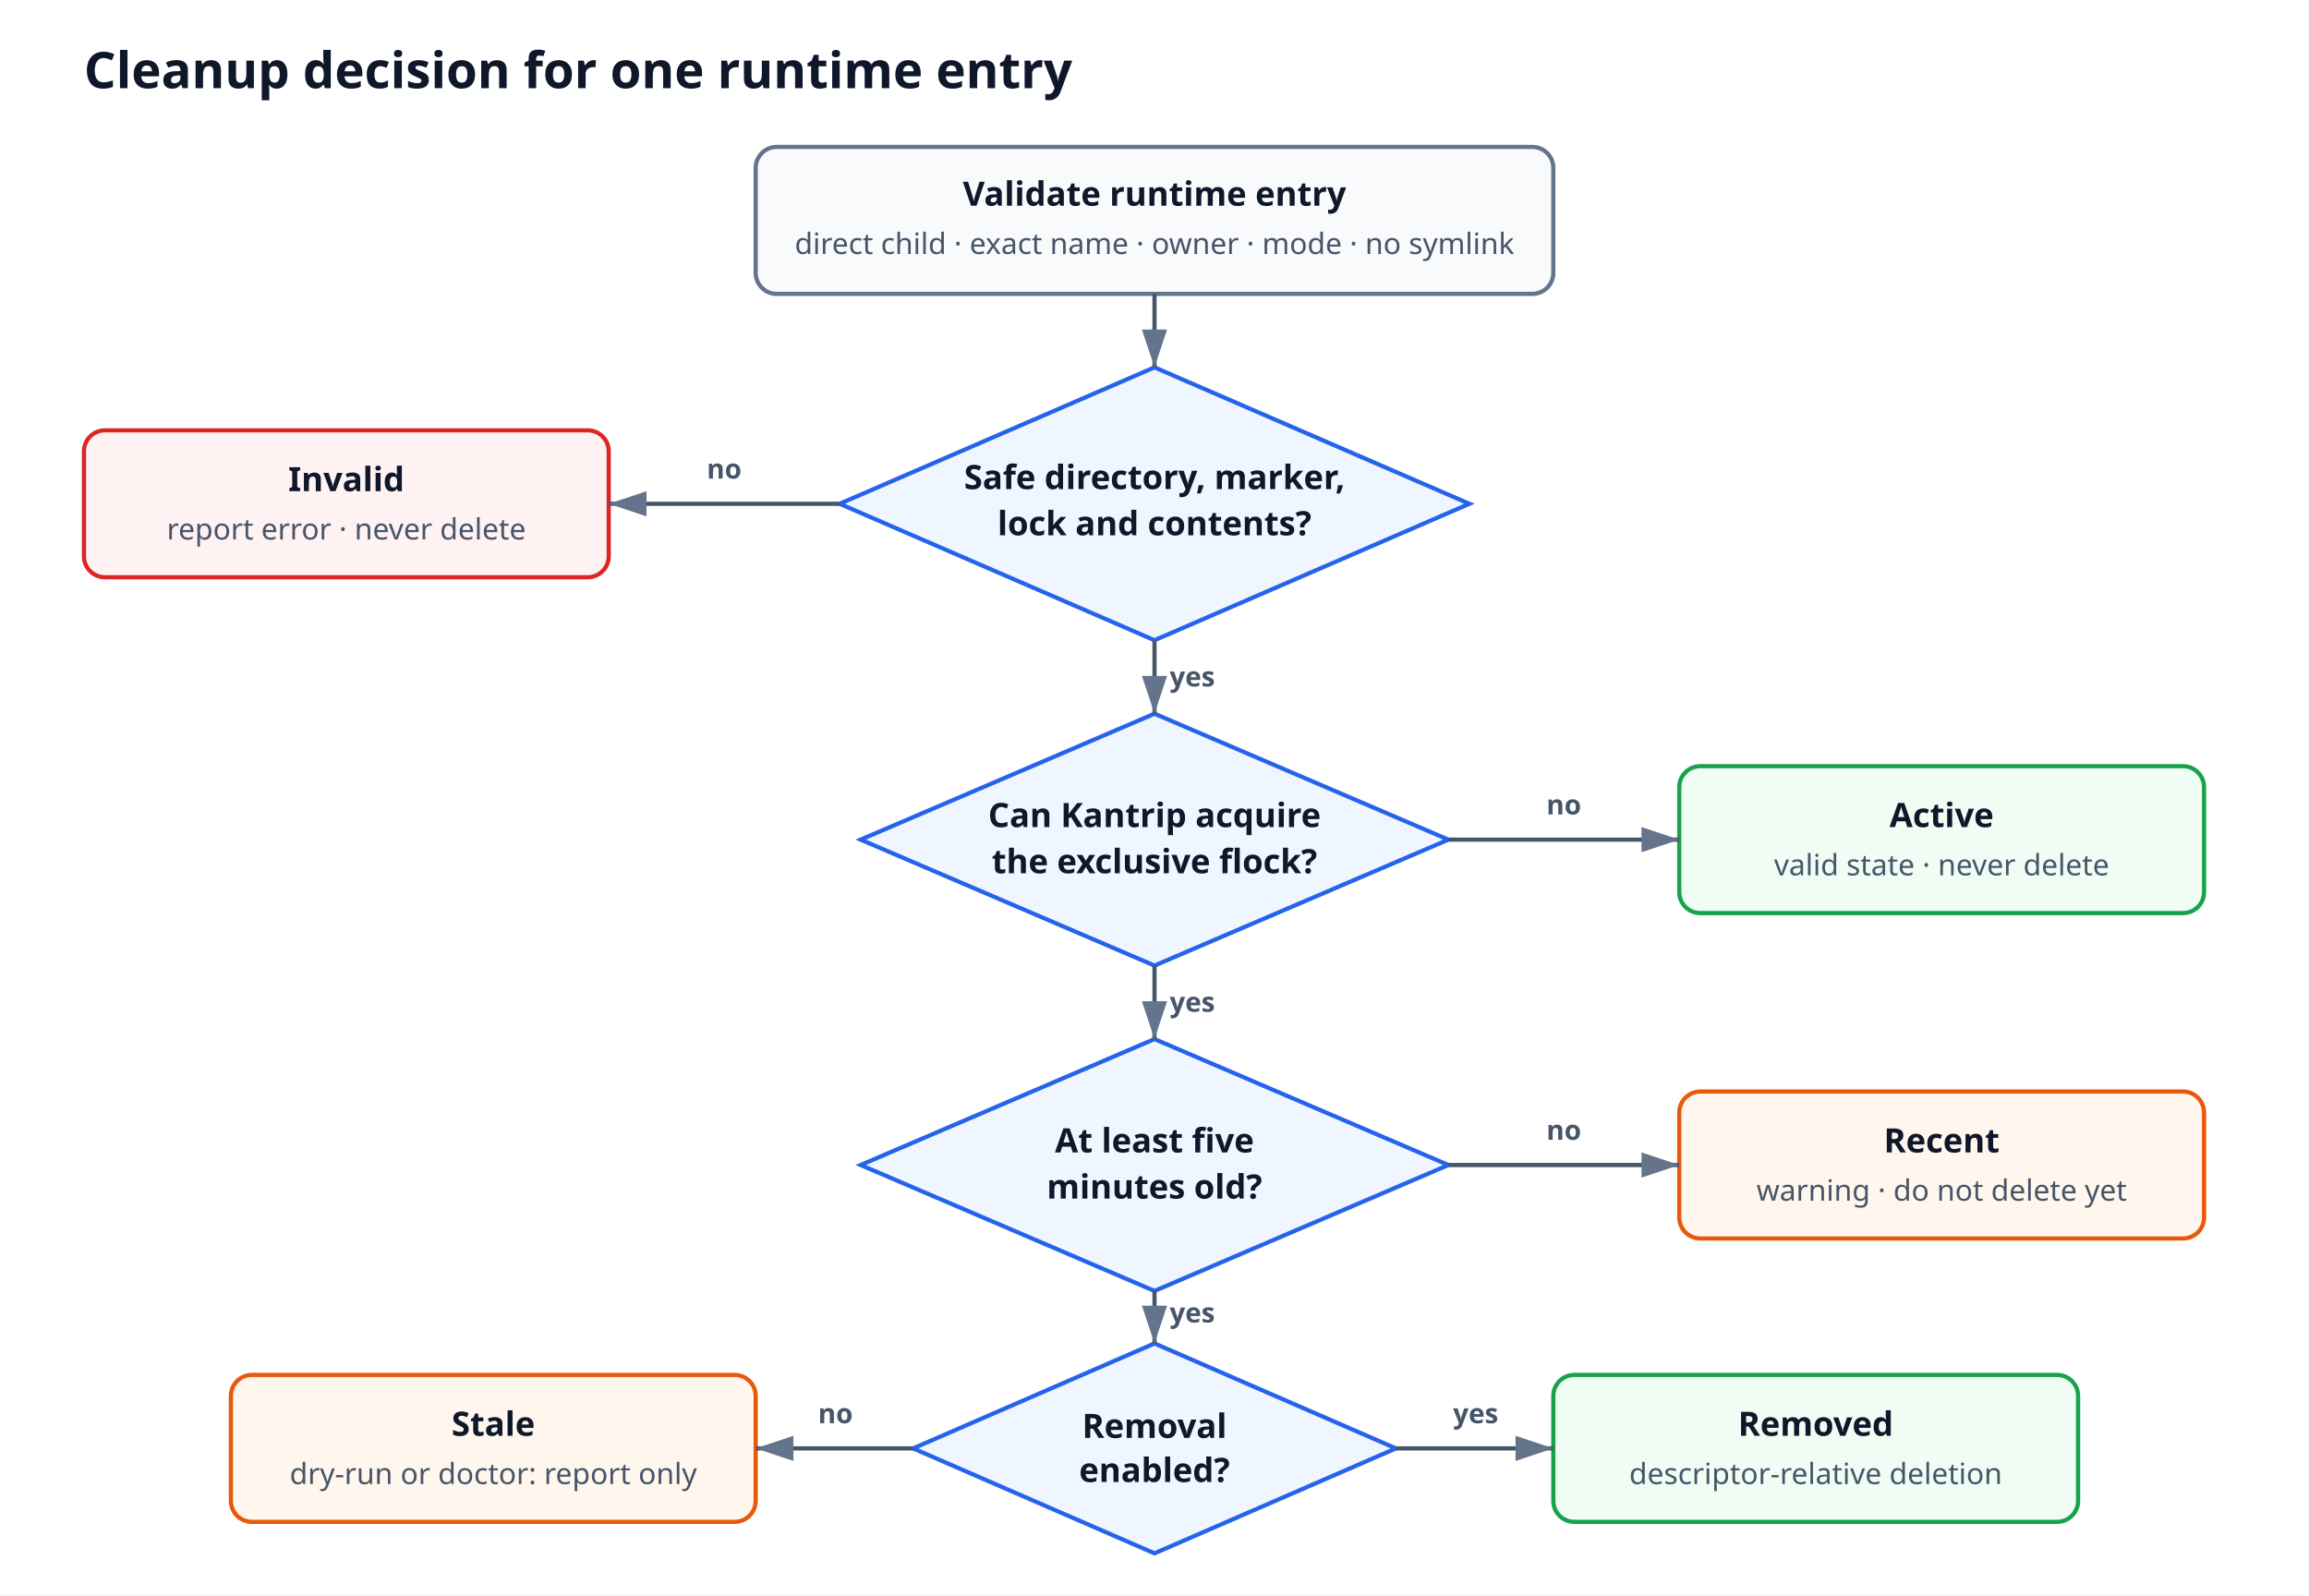
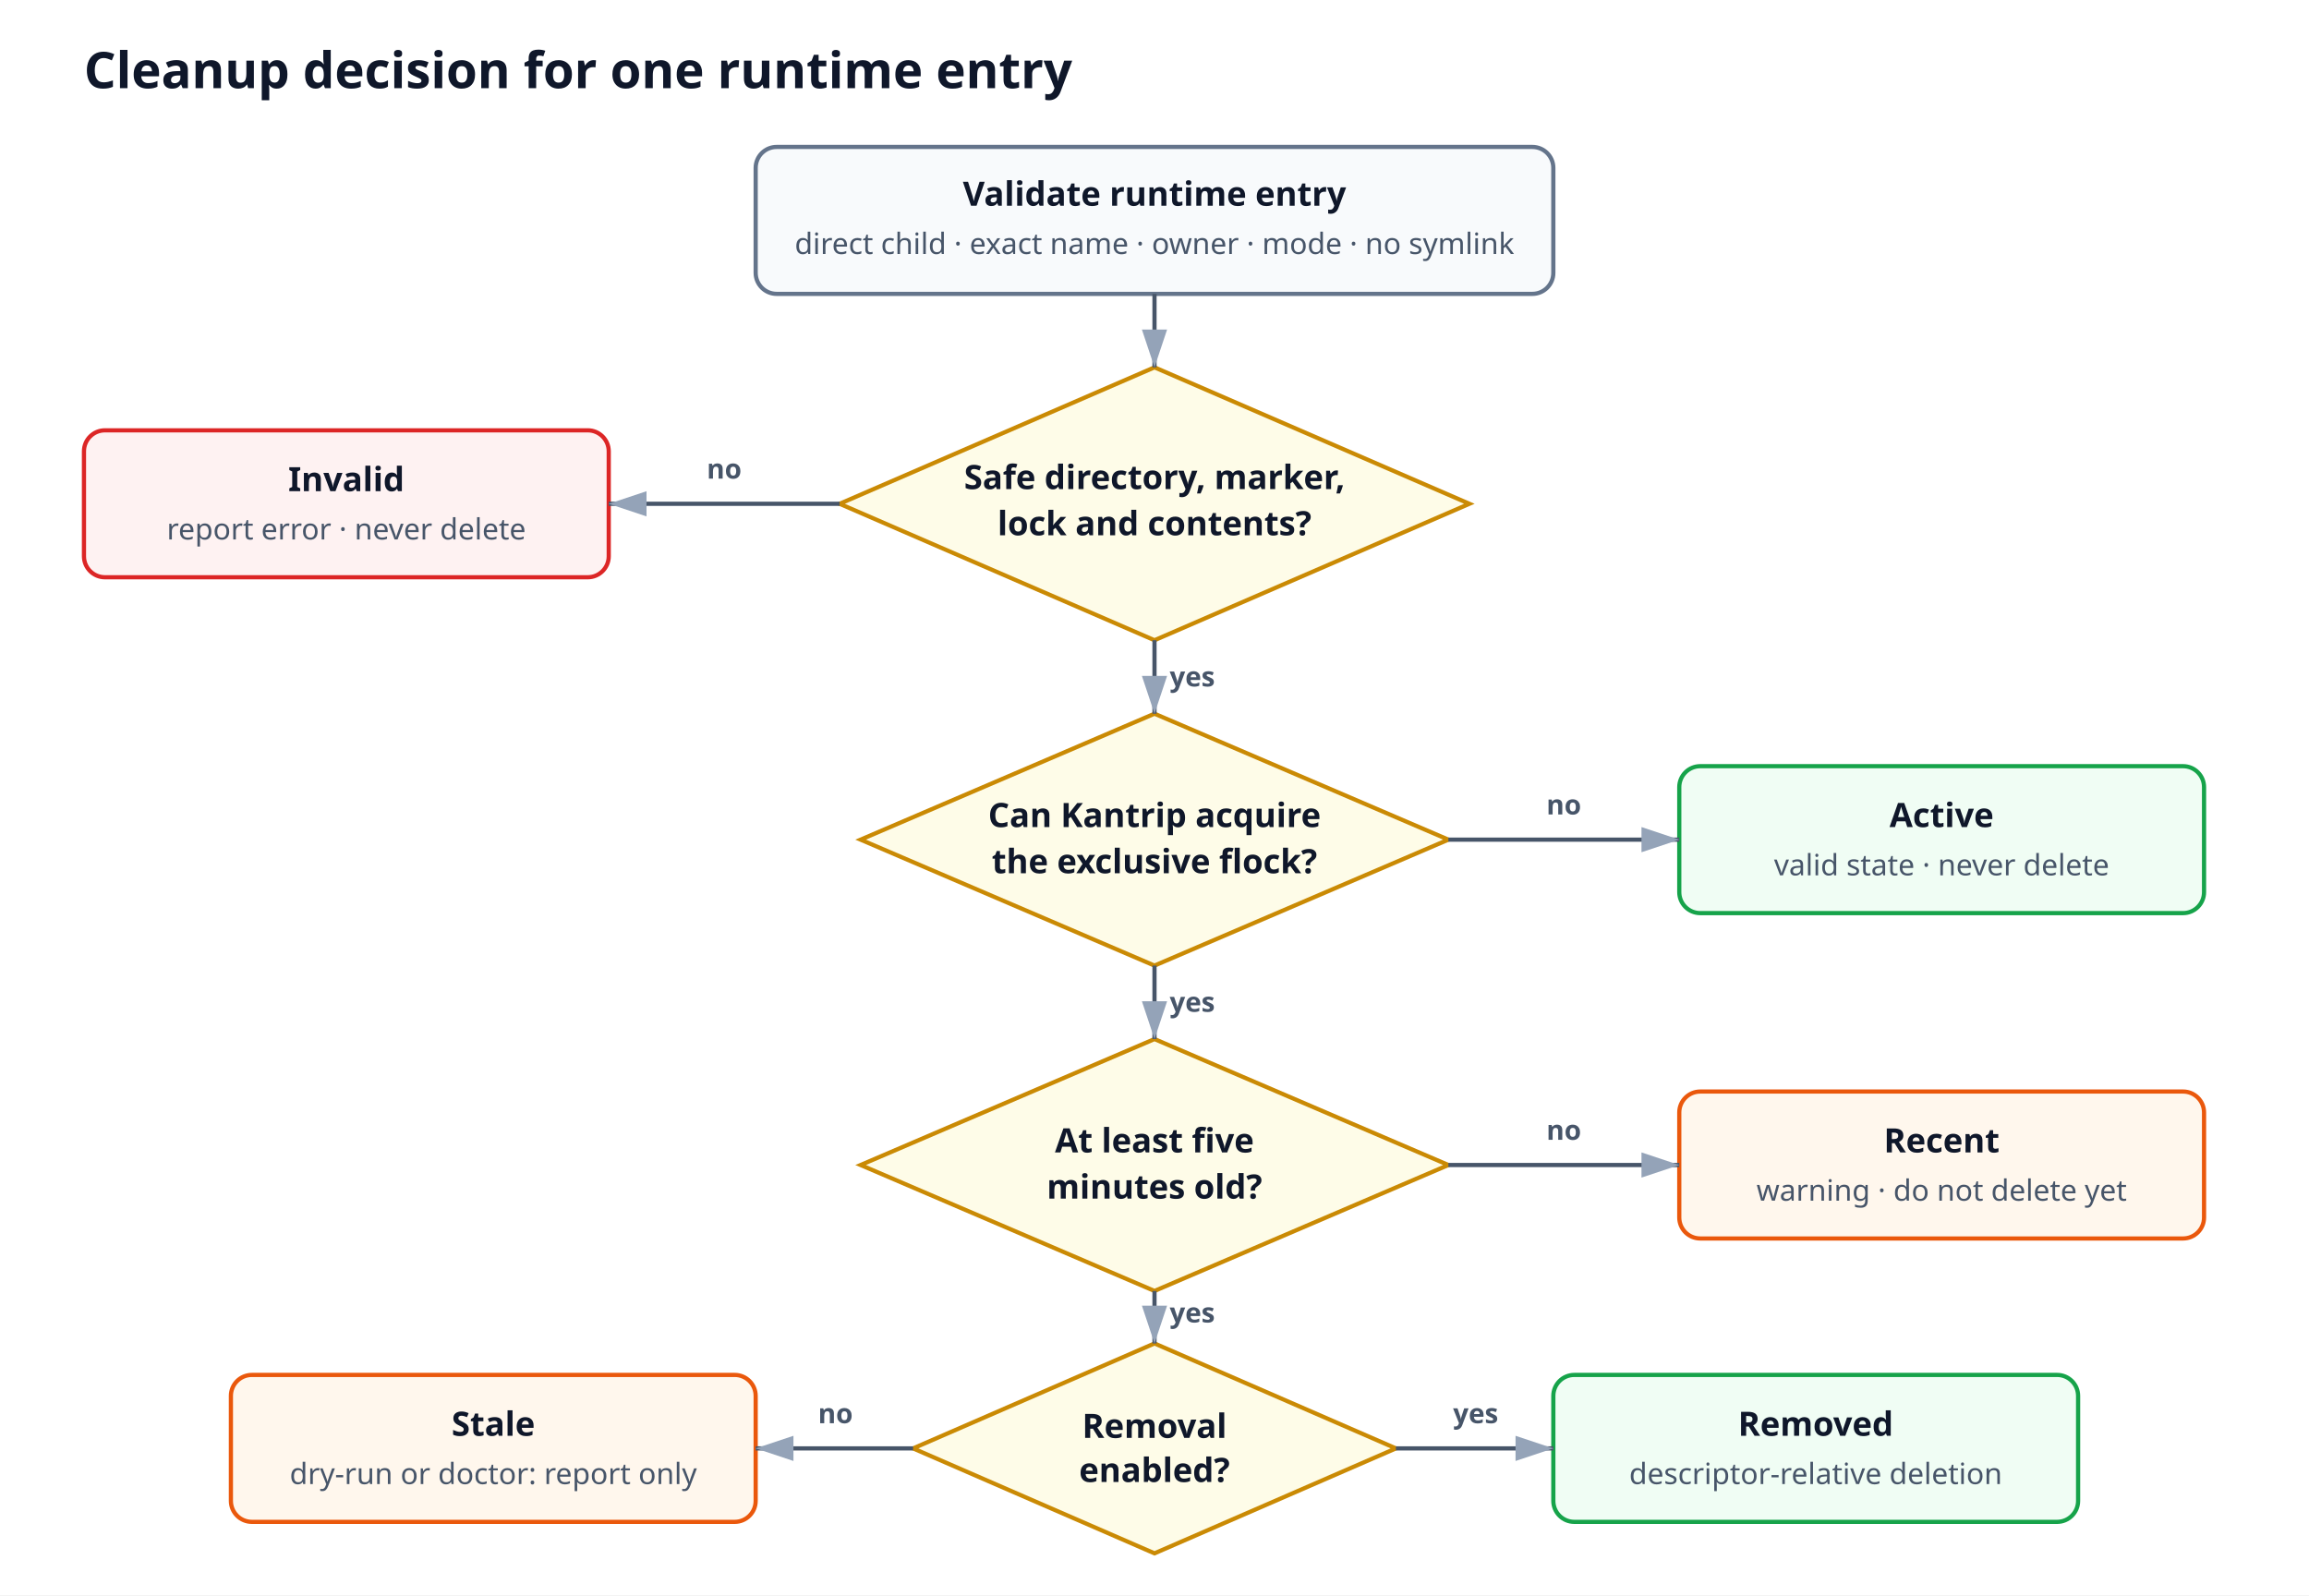
<svg xmlns="http://www.w3.org/2000/svg" width="1100" height="760" viewBox="0 0 1100 760" role="img" aria-labelledby="title desc">
  <style>
    :root { color-scheme: light dark; }
    .background { fill: #ffffff; }
-     .check { fill: #f8fafc; stroke: #64748b; stroke-width: 2; }
-     .decision { fill: #eff6ff; stroke: #2563eb; stroke-width: 2; }
-     .safe { fill: #f0fdf4; stroke: #16a34a; stroke-width: 2; }
-     .warning { fill: #fff7ed; stroke: #ea580c; stroke-width: 2; }
+     .node { fill: #f8fafc; stroke: #64748b; stroke-width: 2; }
+     .core { fill: #eef2ff; stroke: #4f46e5; stroke-width: 2; }
+     .action { fill: #eff6ff; stroke: #2563eb; stroke-width: 2; }
+     .decision { fill: #fefce8; stroke: #ca8a04; stroke-width: 2; }
+     .ok { fill: #f0fdf4; stroke: #16a34a; stroke-width: 2; }
+     .warn { fill: #fff7ed; stroke: #ea580c; stroke-width: 2; }
    .error { fill: #fef2f2; stroke: #dc2626; stroke-width: 2; }
+     .activation { fill: #e0e7ff; stroke: #4f46e5; stroke-width: 1.5; }
+     .boundary { fill: none; stroke: #16a34a; stroke-width: 1.5; stroke-dasharray: 8 6; }
    .line { fill: none; stroke: #475569; stroke-width: 2; marker-end: url(#arrow); }
+     .connector { fill: none; stroke: #475569; stroke-width: 2; }
+     .return { fill: none; stroke: #64748b; stroke-width: 1.5; stroke-dasharray: 6 5; marker-end: url(#arrow); }
+     .lifeline { stroke: #94a3b8; stroke-width: 1.5; stroke-dasharray: 7 7; }
+     .title { fill: #0f172a; font: 700 24px system-ui, sans-serif; }
+     .section { fill: #475569; font: 600 13px system-ui, sans-serif; text-anchor: middle; letter-spacing: .08em; }
    .label { fill: #0f172a; font: 600 16px system-ui, sans-serif; text-anchor: middle; }
    .detail { fill: #475569; font: 14px system-ui, sans-serif; text-anchor: middle; }
    .edge { fill: #475569; font: 600 13px system-ui, sans-serif; text-anchor: middle; }
-     .heading { fill: #0f172a; font: 700 24px system-ui, sans-serif; }
+     .boundary-label { fill: #15803d; font: 600 13px system-ui, sans-serif; }
    @media (prefers-color-scheme: dark) {
      .background { fill: #0f172a; }
-       .check { fill: #1e293b; stroke: #94a3b8; }
-       .decision { fill: #172554; stroke: #60a5fa; }
-       .safe { fill: #052e16; stroke: #4ade80; }
-       .warning { fill: #431407; stroke: #fb923c; }
+       .node { fill: #1e293b; stroke: #94a3b8; }
+       .core { fill: #312e81; stroke: #818cf8; }
+       .action { fill: #172554; stroke: #60a5fa; }
+       .decision { fill: #422006; stroke: #facc15; }
+       .ok { fill: #052e16; stroke: #4ade80; }
+       .warn { fill: #431407; stroke: #fb923c; }
      .error { fill: #450a0a; stroke: #f87171; }
-       .line { stroke: #cbd5e1; }
-       .label, .heading { fill: #f8fafc; }
-       .detail, .edge { fill: #cbd5e1; }
+       .activation { fill: #312e81; stroke: #818cf8; }
+       .boundary { stroke: #4ade80; }
+       .line, .connector, .return { stroke: #cbd5e1; }
+       .lifeline { stroke: #64748b; }
+       .title, .label { fill: #f8fafc; }
+       .section, .detail, .edge { fill: #cbd5e1; }
+       .boundary-label { fill: #4ade80; }
    }
  </style>
  <defs>
    <marker id="arrow" markerWidth="10" markerHeight="10" refX="9" refY="3" orient="auto" markerUnits="strokeWidth">
-       <path d="M0,0 L0,6 L9,3 z" fill="#64748b" />
+       <path d="M0,0 L0,6 L9,3 z" fill="#94a3b8" />
    </marker>
  </defs>
  <rect class="background" width="1100" height="760" />
-   <text class="heading" x="40" y="42">Cleanup decision for one runtime entry</text>
-   <rect class="check" x="360" y="70" width="380" height="70" rx="10" />
+   <text class="title" x="40" y="42">Cleanup decision for one runtime entry</text>
+   <rect class="node" x="360" y="70" width="380" height="70" rx="10" />
  <text class="label" x="550" y="98">Validate runtime entry</text>
  <text class="detail" x="550" y="121">direct child · exact name · owner · mode · no symlink</text>
  <polygon class="decision" points="550,175 700,240 550,305 400,240" />
  <text class="label" x="550" y="233">Safe directory, marker,</text>
  <text class="label" x="550" y="255">lock and contents?</text>
  <path class="line" d="M550 140 V175" />
  <rect class="error" x="40" y="205" width="250" height="70" rx="10" />
  <text class="label" x="165" y="234">Invalid</text>
  <text class="detail" x="165" y="257">report error · never delete</text>
  <path class="line" d="M400 240 H290" />
  <text class="edge" x="345" y="228">no</text>
  <polygon class="decision" points="550,340 690,400 550,460 410,400" />
  <text class="label" x="550" y="394">Can Kantrip acquire</text>
  <text class="label" x="550" y="416">the exclusive flock?</text>
  <path class="line" d="M550 305 V340" />
  <text class="edge" x="568" y="327">yes</text>
-   <rect class="safe" x="800" y="365" width="250" height="70" rx="10" />
+   <rect class="ok" x="800" y="365" width="250" height="70" rx="10" />
  <text class="label" x="925" y="394">Active</text>
  <text class="detail" x="925" y="417">valid state · never delete</text>
  <path class="line" d="M690 400 H800" />
  <text class="edge" x="745" y="388">no</text>
  <polygon class="decision" points="550,495 690,555 550,615 410,555" />
  <text class="label" x="550" y="549">At least five</text>
  <text class="label" x="550" y="571">minutes old?</text>
  <path class="line" d="M550 460 V495" />
  <text class="edge" x="568" y="482">yes</text>
-   <rect class="warning" x="800" y="520" width="250" height="70" rx="10" />
+   <rect class="warn" x="800" y="520" width="250" height="70" rx="10" />
  <text class="label" x="925" y="549">Recent</text>
  <text class="detail" x="925" y="572">warning · do not delete yet</text>
  <path class="line" d="M690 555 H800" />
  <text class="edge" x="745" y="543">no</text>
  <polygon class="decision" points="550,640 665,690 550,740 435,690" />
  <text class="label" x="550" y="685">Removal</text>
  <text class="label" x="550" y="706">enabled?</text>
  <path class="line" d="M550 615 V640" />
  <text class="edge" x="568" y="630">yes</text>
-   <rect class="warning" x="110" y="655" width="250" height="70" rx="10" />
+   <rect class="warn" x="110" y="655" width="250" height="70" rx="10" />
  <text class="label" x="235" y="684">Stale</text>
  <text class="detail" x="235" y="707">dry-run or doctor: report only</text>
  <path class="line" d="M435 690 H360" />
  <text class="edge" x="398" y="678">no</text>
-   <rect class="safe" x="740" y="655" width="250" height="70" rx="10" />
+   <rect class="ok" x="740" y="655" width="250" height="70" rx="10" />
  <text class="label" x="865" y="684">Removed</text>
  <text class="detail" x="865" y="707">descriptor-relative deletion</text>
  <path class="line" d="M665 690 H740" />
  <text class="edge" x="703" y="678">yes</text>
</svg>
